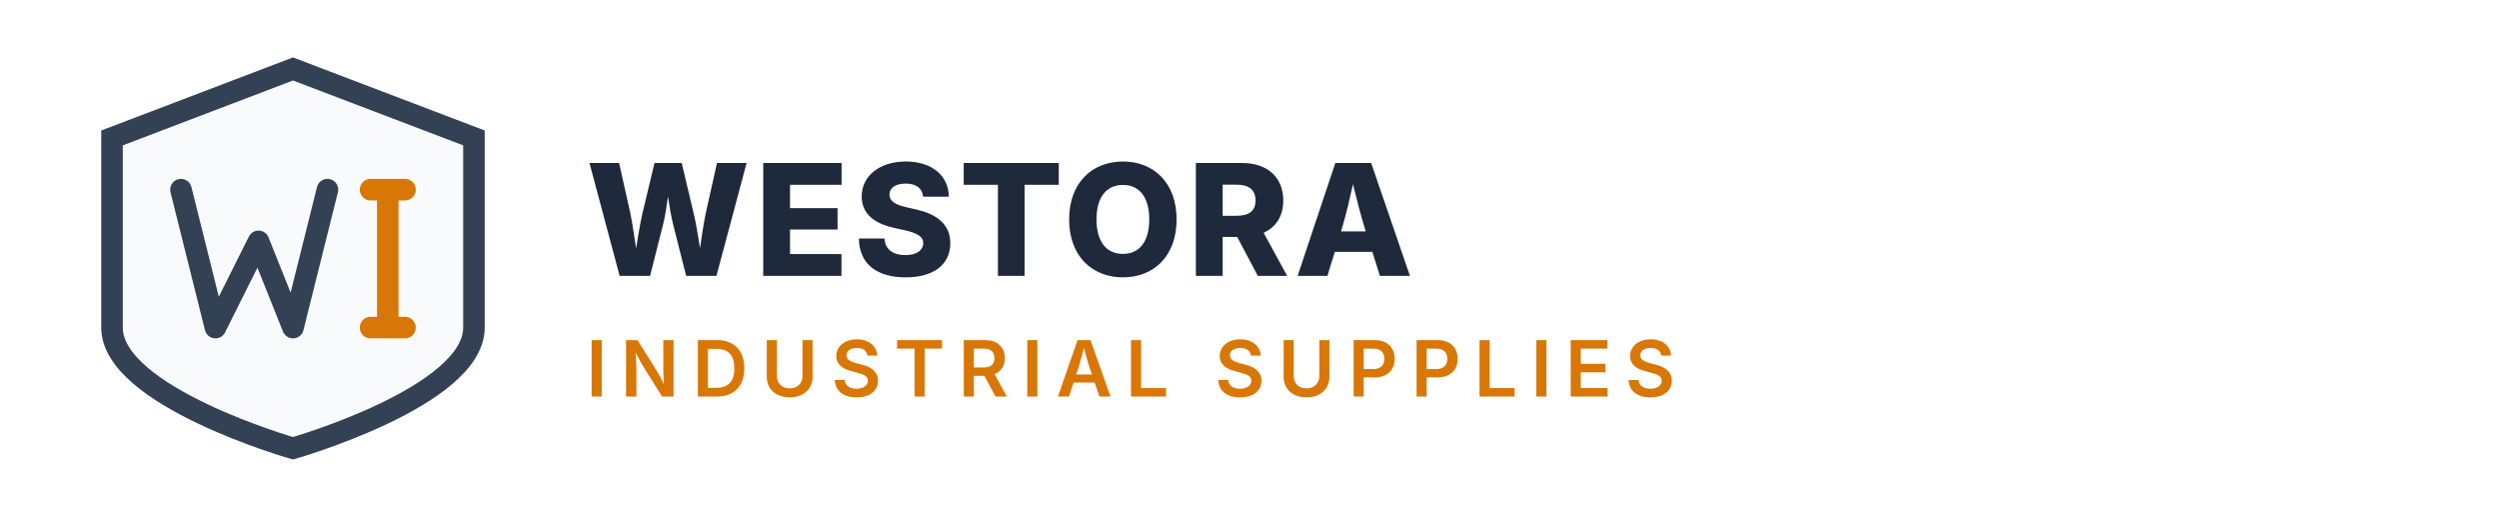
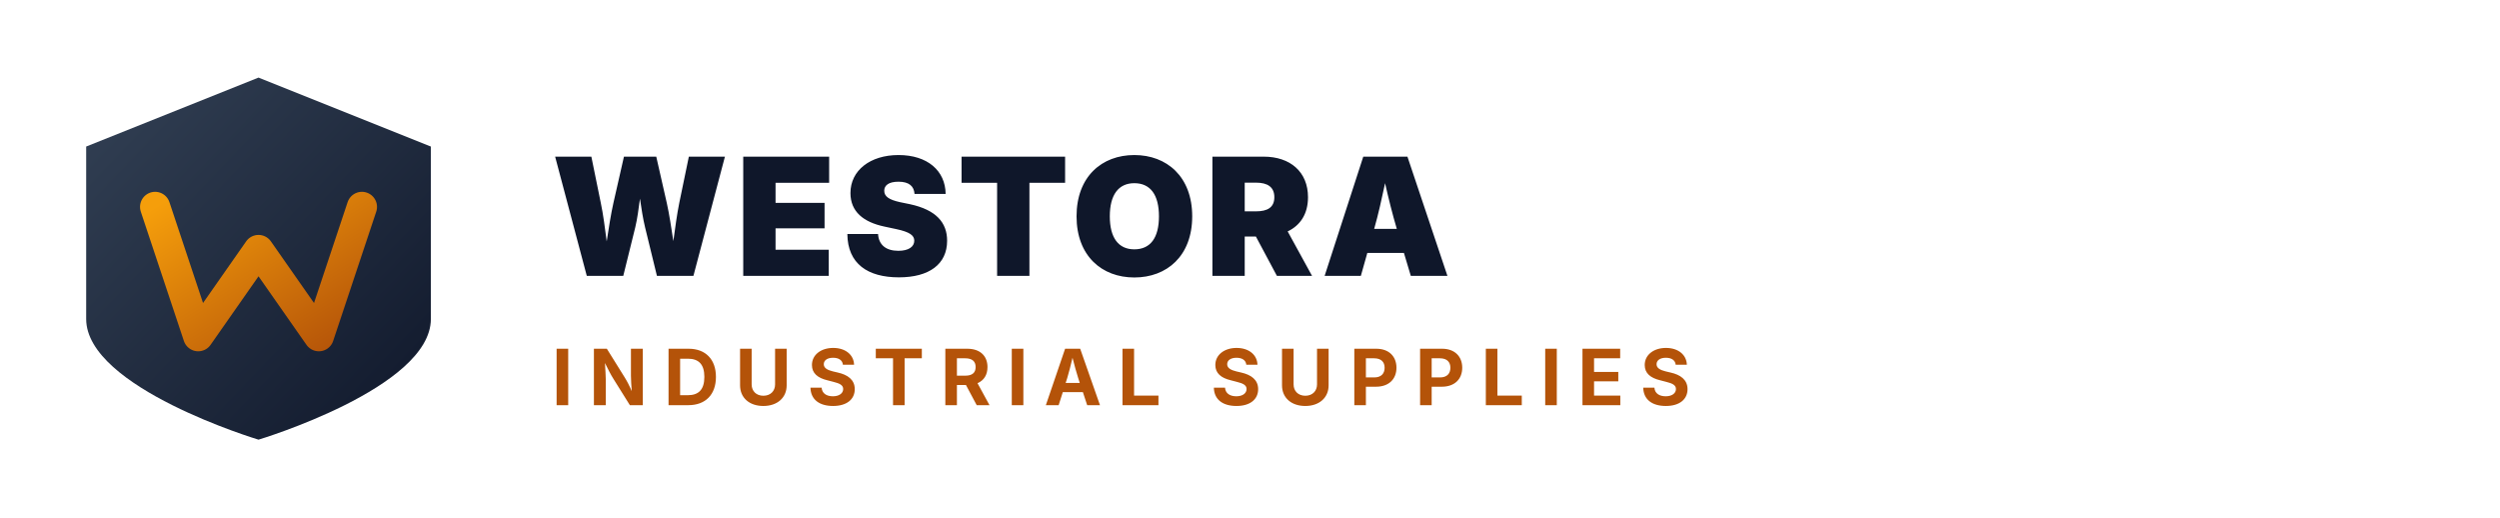
<svg xmlns="http://www.w3.org/2000/svg" viewBox="0 0 290 60" fill="none" width="100%" height="100%">
-   <g transform="translate(10, 6)">
-     <path d="M24 2 L45 10 L45 32 C45 40 24 46 24 46 C24 46 3 40 3 32 L3 10 Z" fill="#F8FAFC" stroke="#334155" stroke-width="2.5" />
-     <path d="M11 16 L15 32 L20 22 L24 32 L28 16" stroke="#334155" stroke-width="2.5" stroke-linecap="round" stroke-linejoin="round" />
-     <path d="M33 16 L37 16 M35 16 L35 32 M33 32 L37 32" stroke="#D97706" stroke-width="2.5" stroke-linecap="round" />
+   <defs>
+     <linearGradient id="westora-gold" x1="0%" y1="0%" x2="100%" y2="100%">
+       <stop offset="0%" stop-color="#F59E0B" />
+       <stop offset="100%" stop-color="#B45309" />
+     </linearGradient>
+     <linearGradient id="westora-slate" x1="0%" y1="0%" x2="100%" y2="100%">
+       <stop offset="0%" stop-color="#334155" />
+       <stop offset="100%" stop-color="#0F172A" />
+     </linearGradient>
+   </defs>
+   <g transform="translate(6, 6)">
+     <path d="M24 3 L44 11 L44 31 C44 39 24 45 24 45 C24 45 4 39 4 31 L4 11 Z" fill="url(#westora-slate)" />
+     <path d="M12 18 L17 33 L24 23 L31 33 L36 18" stroke="url(#westora-gold)" stroke-width="3.5" stroke-linecap="round" stroke-linejoin="round" />
  </g>
-   <g transform="translate(68, 16)">
-     <text x="0" y="16" font-family="system-ui, -apple-system, sans-serif" font-size="18" font-weight="800" fill="#1E293B" letter-spacing="0.5">WESTORA</text>
-     <text x="0" y="30" font-family="system-ui, -apple-system, sans-serif" font-size="9" font-weight="600" fill="#D97706" letter-spacing="1.5">INDUSTRIAL SUPPLIES</text>
+   <g transform="translate(64, 15)">
+     <text x="0" y="17" font-family="'Inter', system-ui, -apple-system, sans-serif" font-size="19" font-weight="900" fill="#0F172A" letter-spacing="0.8">WESTORA</text>
+     <text x="0" y="32" font-family="'Inter', system-ui, -apple-system, sans-serif" font-size="9" font-weight="700" fill="#B45309" letter-spacing="1.8">INDUSTRIAL SUPPLIES</text>
  </g>
</svg>
